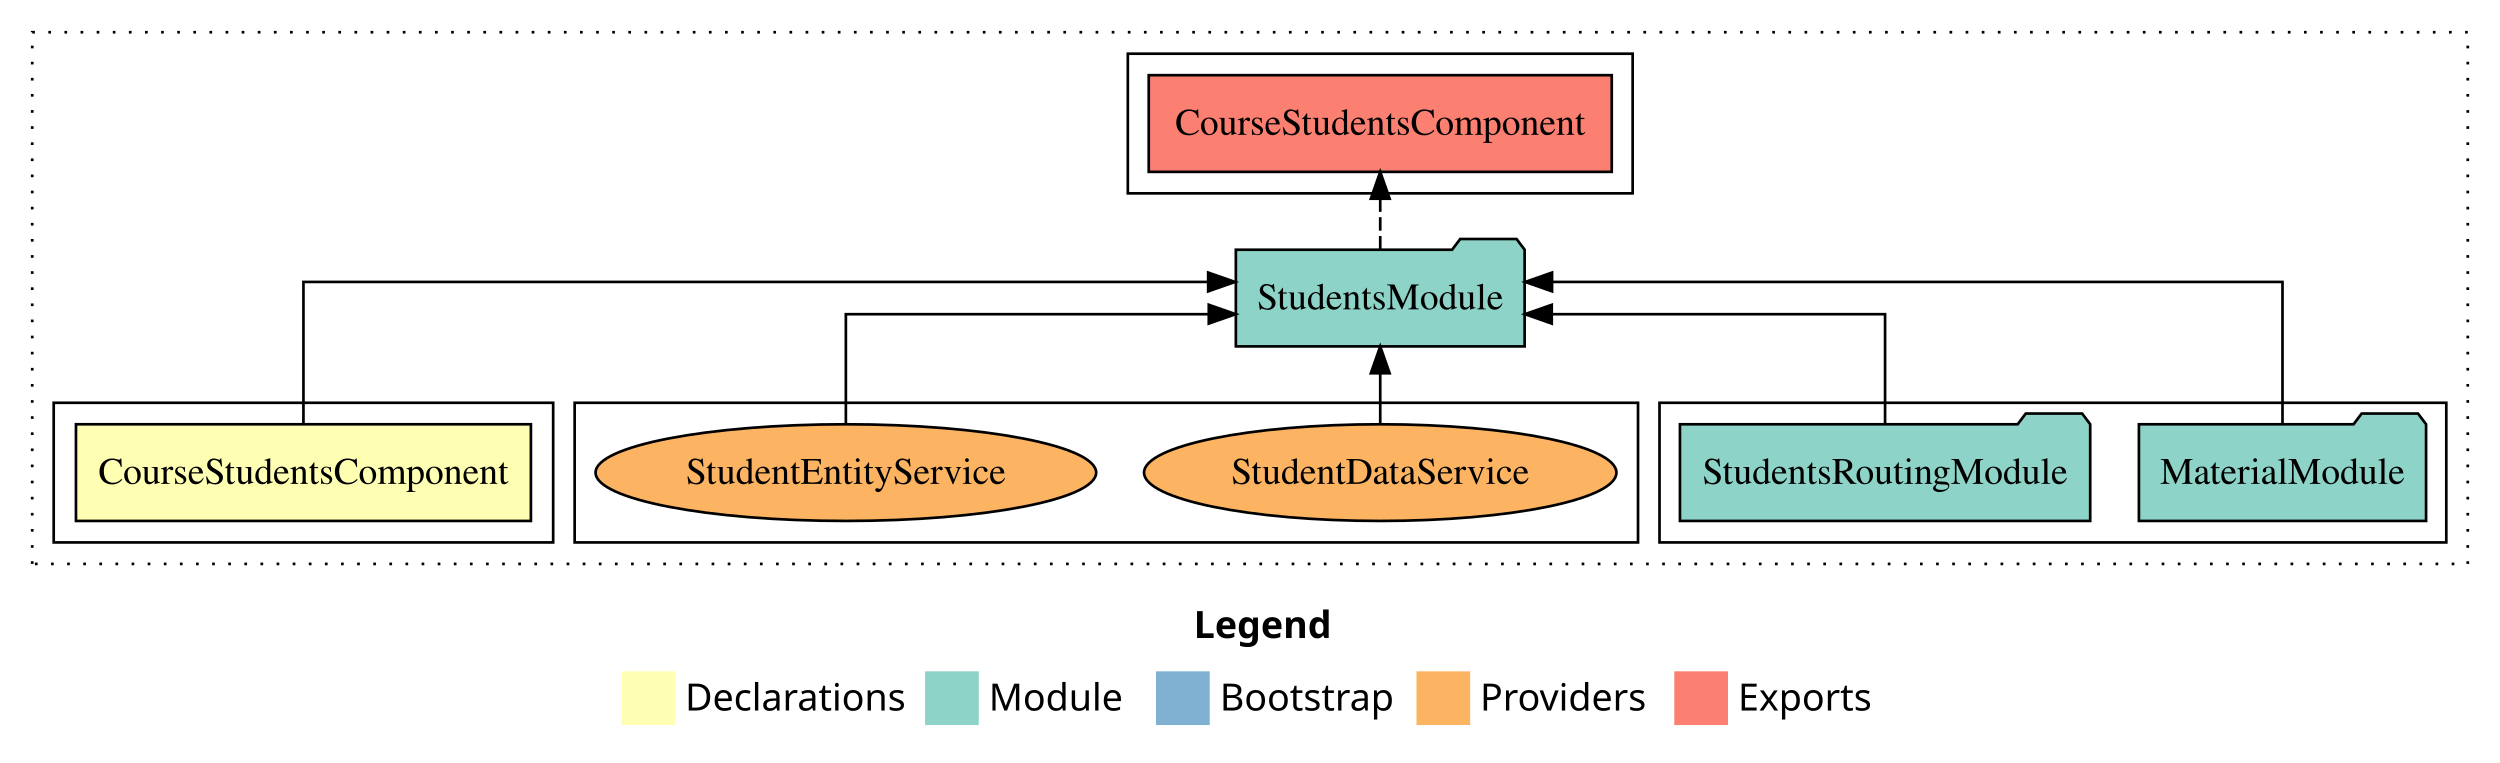
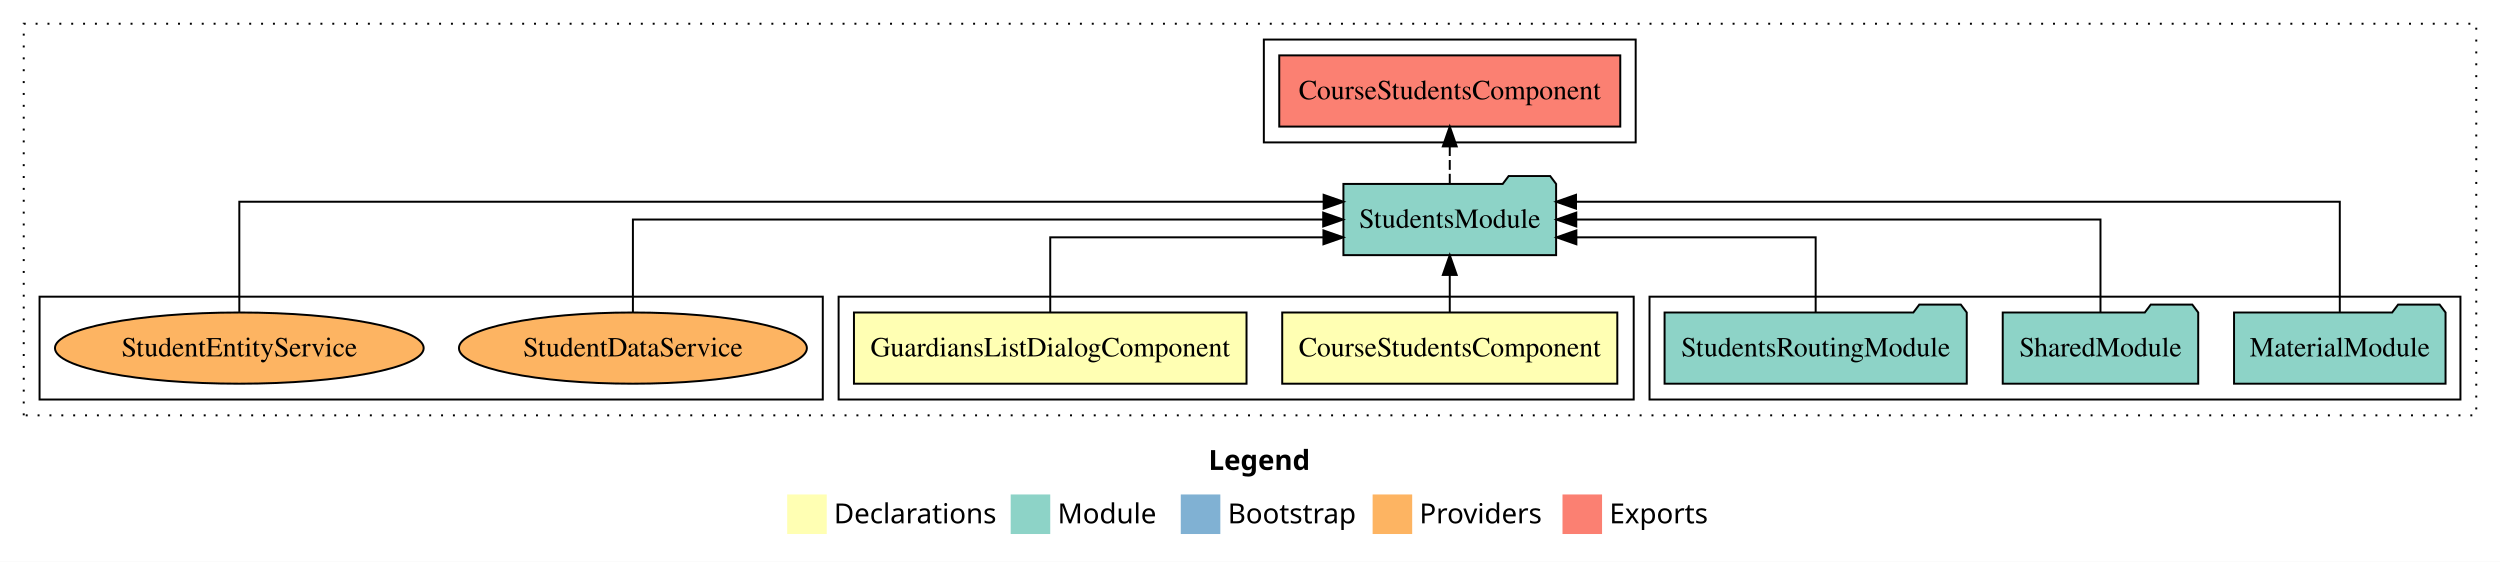
- <svg xmlns="http://www.w3.org/2000/svg" width="931pt" height="284pt" viewBox="0.00 0.00 931.00 284.00">
+ <svg xmlns="http://www.w3.org/2000/svg" width="1264pt" height="284pt" viewBox="0.00 0.00 1264.00 284.00">
  <g id="graph0" class="graph" transform="scale(1 1) rotate(0) translate(4 280)">
-     <polygon fill="white" stroke="transparent" points="-4,4 -4,-280 927,-280 927,4 -4,4" />
-     <text text-anchor="start" x="440.51" y="-42.4" font-family="sans-serif" font-weight="bold" font-size="14.00">Legend</text>
-     <polygon fill="#ffffb3" stroke="transparent" points="227.5,-10 227.5,-30 247.5,-30 247.5,-10 227.5,-10" />
-     <text text-anchor="start" x="251.13" y="-15.4" font-family="sans-serif" font-size="14.00">  Declarations</text>
-     <polygon fill="#8dd3c7" stroke="transparent" points="340.5,-10 340.5,-30 360.5,-30 360.5,-10 340.5,-10" />
-     <text text-anchor="start" x="364.23" y="-15.4" font-family="sans-serif" font-size="14.00">  Module</text>
-     <polygon fill="#80b1d3" stroke="transparent" points="426.5,-10 426.5,-30 446.5,-30 446.5,-10 426.5,-10" />
-     <text text-anchor="start" x="450.28" y="-15.4" font-family="sans-serif" font-size="14.00">  Bootstrap</text>
-     <polygon fill="#fdb462" stroke="transparent" points="523.5,-10 523.5,-30 543.5,-30 543.5,-10 523.5,-10" />
-     <text text-anchor="start" x="547.17" y="-15.4" font-family="sans-serif" font-size="14.00">  Providers</text>
-     <polygon fill="#fb8072" stroke="transparent" points="619.5,-10 619.5,-30 639.5,-30 639.5,-10 619.5,-10" />
-     <text text-anchor="start" x="643.23" y="-15.4" font-family="sans-serif" font-size="14.00">  Exports</text>
+     <polygon fill="white" stroke="transparent" points="-4,4 -4,-280 1260,-280 1260,4 -4,4" />
+     <text text-anchor="start" x="607.01" y="-42.4" font-family="sans-serif" font-weight="bold" font-size="14.00">Legend</text>
+     <polygon fill="#ffffb3" stroke="transparent" points="394,-10 394,-30 414,-30 414,-10 394,-10" />
+     <text text-anchor="start" x="417.63" y="-15.4" font-family="sans-serif" font-size="14.00">  Declarations</text>
+     <polygon fill="#8dd3c7" stroke="transparent" points="507,-10 507,-30 527,-30 527,-10 507,-10" />
+     <text text-anchor="start" x="530.73" y="-15.4" font-family="sans-serif" font-size="14.00">  Module</text>
+     <polygon fill="#80b1d3" stroke="transparent" points="593,-10 593,-30 613,-30 613,-10 593,-10" />
+     <text text-anchor="start" x="616.78" y="-15.4" font-family="sans-serif" font-size="14.00">  Bootstrap</text>
+     <polygon fill="#fdb462" stroke="transparent" points="690,-10 690,-30 710,-30 710,-10 690,-10" />
+     <text text-anchor="start" x="713.67" y="-15.4" font-family="sans-serif" font-size="14.00">  Providers</text>
+     <polygon fill="#fb8072" stroke="transparent" points="786,-10 786,-30 806,-30 806,-10 786,-10" />
+     <text text-anchor="start" x="809.73" y="-15.4" font-family="sans-serif" font-size="14.00">  Exports</text>
    <g id="clust1" class="cluster">
-       <polygon fill="none" stroke="black" stroke-dasharray="1,5" points="8,-70 8,-268 915,-268 915,-70 8,-70" />
+       <polygon fill="none" stroke="black" stroke-dasharray="1,5" points="8,-70 8,-268 1248,-268 1248,-70 8,-70" />
    </g>
-     <g id="clust4" class="cluster">
-       <polygon fill="none" stroke="black" points="614,-78 614,-130 907,-130 907,-78 614,-78" />
-     </g>
-     <g id="clust7" class="cluster">
-       <polygon fill="none" stroke="black" points="210,-78 210,-130 606,-130 606,-78 210,-78" />
+     <g id="clust5" class="cluster">
+       <polygon fill="none" stroke="black" points="830,-78 830,-130 1240,-130 1240,-78 830,-78" />
    </g>
    <g id="clust2" class="cluster">
-       <polygon fill="none" stroke="black" points="16,-78 16,-130 202,-130 202,-78 16,-78" />
+       <polygon fill="none" stroke="black" points="420,-78 420,-130 822,-130 822,-78 420,-78" />
    </g>
-     <g id="clust5" class="cluster">
-       <polygon fill="none" stroke="black" points="416,-208 416,-260 604,-260 604,-208 416,-208" />
+     <g id="clust8" class="cluster">
+       <polygon fill="none" stroke="black" points="16,-78 16,-130 412,-130 412,-78 16,-78" />
+     </g>
+     <g id="clust6" class="cluster">
+       <polygon fill="none" stroke="black" points="635,-208 635,-260 823,-260 823,-208 635,-208" />
    </g>
    <g id="node1" class="node">
-       <polygon fill="#ffffb3" stroke="black" points="193.71,-122 24.29,-122 24.29,-86 193.71,-86 193.71,-122" />
-       <text text-anchor="middle" x="109" y="-99.8" font-family="Times,serif" font-size="14.00">CourseStudentsComponent</text>
+       <polygon fill="#ffffb3" stroke="black" points="813.71,-122 644.29,-122 644.29,-86 813.71,-86 813.71,-122" />
+       <text text-anchor="middle" x="729" y="-99.8" font-family="Times,serif" font-size="14.00">CourseStudentsComponent</text>
+     </g>
+     <g id="node3" class="node">
+       <polygon fill="#8dd3c7" stroke="black" points="782.77,-187 779.77,-191 758.77,-191 755.77,-187 675.23,-187 675.23,-151 782.77,-151 782.77,-187" />
+       <text text-anchor="middle" x="729" y="-164.8" font-family="Times,serif" font-size="14.00">StudentsModule</text>
+     </g>
+     <g id="edge1" class="edge">
+       <path fill="none" stroke="black" d="M729,-122.11C729,-122.11 729,-140.99 729,-140.99" />
+       <polygon fill="black" stroke="black" points="725.5,-140.99 729,-150.99 732.5,-140.99 725.5,-140.99" />
    </g>
    <g id="node2" class="node">
-       <polygon fill="#8dd3c7" stroke="black" points="563.77,-187 560.77,-191 539.77,-191 536.77,-187 456.23,-187 456.23,-151 563.77,-151 563.77,-187" />
-       <text text-anchor="middle" x="510" y="-164.8" font-family="Times,serif" font-size="14.00">StudentsModule</text>
+       <polygon fill="#ffffb3" stroke="black" points="626.24,-122 427.76,-122 427.76,-86 626.24,-86 626.24,-122" />
+       <text text-anchor="middle" x="527" y="-99.8" font-family="Times,serif" font-size="14.00">GuardiansListDialogComponent</text>
    </g>
-     <g id="edge1" class="edge">
-       <path fill="none" stroke="black" d="M109,-122.28C109,-143.32 109,-175 109,-175 109,-175 445.92,-175 445.92,-175" />
-       <polygon fill="black" stroke="black" points="445.92,-178.5 455.92,-175 445.92,-171.5 445.92,-178.5" />
+     <g id="edge2" class="edge">
+       <path fill="none" stroke="black" d="M527,-122.03C527,-138.4 527,-160 527,-160 527,-160 665.13,-160 665.13,-160" />
+       <polygon fill="black" stroke="black" points="665.13,-163.5 675.13,-160 665.13,-156.5 665.13,-163.5" />
+     </g>
+     <g id="node7" class="node">
+       <polygon fill="#fb8072" stroke="black" points="815.21,-252 642.79,-252 642.79,-216 815.21,-216 815.21,-252" />
+       <text text-anchor="middle" x="729" y="-229.8" font-family="Times,serif" font-size="14.00">CourseStudentsComponent </text>
+     </g>
+     <g id="edge6" class="edge">
+       <path fill="none" stroke="black" stroke-dasharray="5,2" d="M729,-187.11C729,-187.11 729,-205.99 729,-205.99" />
+       <polygon fill="black" stroke="black" points="725.5,-205.99 729,-215.99 732.5,-205.99 725.5,-205.99" />
+     </g>
+     <g id="node4" class="node">
+       <polygon fill="#8dd3c7" stroke="black" points="1232.47,-122 1229.47,-126 1208.47,-126 1205.47,-122 1125.53,-122 1125.53,-86 1232.47,-86 1232.47,-122" />
+       <text text-anchor="middle" x="1179" y="-99.8" font-family="Times,serif" font-size="14.00">MaterialModule</text>
+     </g>
+     <g id="edge3" class="edge">
+       <path fill="none" stroke="black" d="M1179,-122.29C1179,-144.21 1179,-178 1179,-178 1179,-178 792.83,-178 792.83,-178" />
+       <polygon fill="black" stroke="black" points="792.83,-174.5 782.83,-178 792.83,-181.5 792.83,-174.5" />
    </g>
    <g id="node5" class="node">
-       <polygon fill="#fb8072" stroke="black" points="596.21,-252 423.79,-252 423.79,-216 596.21,-216 596.21,-252" />
-       <text text-anchor="middle" x="510" y="-229.8" font-family="Times,serif" font-size="14.00">CourseStudentsComponent </text>
+       <polygon fill="#8dd3c7" stroke="black" points="1107.42,-122 1104.42,-126 1083.42,-126 1080.42,-122 1008.58,-122 1008.58,-86 1107.42,-86 1107.42,-122" />
+       <text text-anchor="middle" x="1058" y="-99.8" font-family="Times,serif" font-size="14.00">SharedModule</text>
    </g>
    <g id="edge4" class="edge">
-       <path fill="none" stroke="black" stroke-dasharray="5,2" d="M510,-187.11C510,-187.11 510,-205.99 510,-205.99" />
-       <polygon fill="black" stroke="black" points="506.5,-205.99 510,-215.99 513.5,-205.99 506.5,-205.99" />
-     </g>
-     <g id="node3" class="node">
-       <polygon fill="#8dd3c7" stroke="black" points="899.47,-122 896.47,-126 875.47,-126 872.47,-122 792.53,-122 792.53,-86 899.47,-86 899.47,-122" />
-       <text text-anchor="middle" x="846" y="-99.8" font-family="Times,serif" font-size="14.00">MaterialModule</text>
-     </g>
-     <g id="edge2" class="edge">
-       <path fill="none" stroke="black" d="M846,-122.28C846,-143.32 846,-175 846,-175 846,-175 573.98,-175 573.98,-175" />
-       <polygon fill="black" stroke="black" points="573.98,-171.5 563.98,-175 573.98,-178.5 573.98,-171.5" />
-     </g>
-     <g id="node4" class="node">
-       <polygon fill="#8dd3c7" stroke="black" points="774.39,-122 771.39,-126 750.39,-126 747.39,-122 621.61,-122 621.61,-86 774.39,-86 774.39,-122" />
-       <text text-anchor="middle" x="698" y="-99.8" font-family="Times,serif" font-size="14.00">StudentsRoutingModule</text>
-     </g>
-     <g id="edge3" class="edge">
-       <path fill="none" stroke="black" d="M698,-122.02C698,-139.37 698,-163 698,-163 698,-163 573.87,-163 573.87,-163" />
-       <polygon fill="black" stroke="black" points="573.87,-159.5 563.87,-163 573.87,-166.5 573.87,-159.5" />
+       <path fill="none" stroke="black" d="M1058,-122.11C1058,-141.34 1058,-169 1058,-169 1058,-169 792.96,-169 792.96,-169" />
+       <polygon fill="black" stroke="black" points="792.96,-165.5 782.96,-169 792.96,-172.5 792.96,-165.5" />
    </g>
    <g id="node6" class="node">
-       <ellipse fill="#fdb462" stroke="black" cx="510" cy="-104" rx="87.96" ry="18" />
-       <text text-anchor="middle" x="510" y="-99.8" font-family="Times,serif" font-size="14.00">StudentDataService</text>
+       <polygon fill="#8dd3c7" stroke="black" points="990.39,-122 987.39,-126 966.39,-126 963.39,-122 837.61,-122 837.61,-86 990.39,-86 990.39,-122" />
+       <text text-anchor="middle" x="914" y="-99.8" font-family="Times,serif" font-size="14.00">StudentsRoutingModule</text>
    </g>
    <g id="edge5" class="edge">
-       <path fill="none" stroke="black" d="M510,-122.11C510,-122.11 510,-140.99 510,-140.99" />
-       <polygon fill="black" stroke="black" points="506.5,-140.99 510,-150.99 513.5,-140.99 506.5,-140.99" />
+       <path fill="none" stroke="black" d="M914,-122.03C914,-138.4 914,-160 914,-160 914,-160 793.01,-160 793.01,-160" />
+       <polygon fill="black" stroke="black" points="793.01,-156.5 783.01,-160 793.01,-163.5 793.01,-156.5" />
    </g>
-     <g id="node7" class="node">
-       <ellipse fill="#fdb462" stroke="black" cx="311" cy="-104" rx="93.21" ry="18" />
-       <text text-anchor="middle" x="311" y="-99.8" font-family="Times,serif" font-size="14.00">StudentEntityService</text>
+     <g id="node8" class="node">
+       <ellipse fill="#fdb462" stroke="black" cx="316" cy="-104" rx="87.96" ry="18" />
+       <text text-anchor="middle" x="316" y="-99.8" font-family="Times,serif" font-size="14.00">StudentDataService</text>
    </g>
-     <g id="edge6" class="edge">
-       <path fill="none" stroke="black" d="M311,-122.02C311,-139.37 311,-163 311,-163 311,-163 446.15,-163 446.15,-163" />
-       <polygon fill="black" stroke="black" points="446.15,-166.5 456.15,-163 446.15,-159.5 446.15,-166.5" />
+     <g id="edge7" class="edge">
+       <path fill="none" stroke="black" d="M316,-122.11C316,-141.34 316,-169 316,-169 316,-169 665.01,-169 665.01,-169" />
+       <polygon fill="black" stroke="black" points="665.01,-172.5 675.01,-169 665.01,-165.5 665.01,-172.5" />
+     </g>
+     <g id="node9" class="node">
+       <ellipse fill="#fdb462" stroke="black" cx="117" cy="-104" rx="93.21" ry="18" />
+       <text text-anchor="middle" x="117" y="-99.8" font-family="Times,serif" font-size="14.00">StudentEntityService</text>
+     </g>
+     <g id="edge8" class="edge">
+       <path fill="none" stroke="black" d="M117,-122.29C117,-144.21 117,-178 117,-178 117,-178 665.23,-178 665.23,-178" />
+       <polygon fill="black" stroke="black" points="665.23,-181.5 675.23,-178 665.23,-174.5 665.23,-181.5" />
    </g>
  </g>
</svg>
